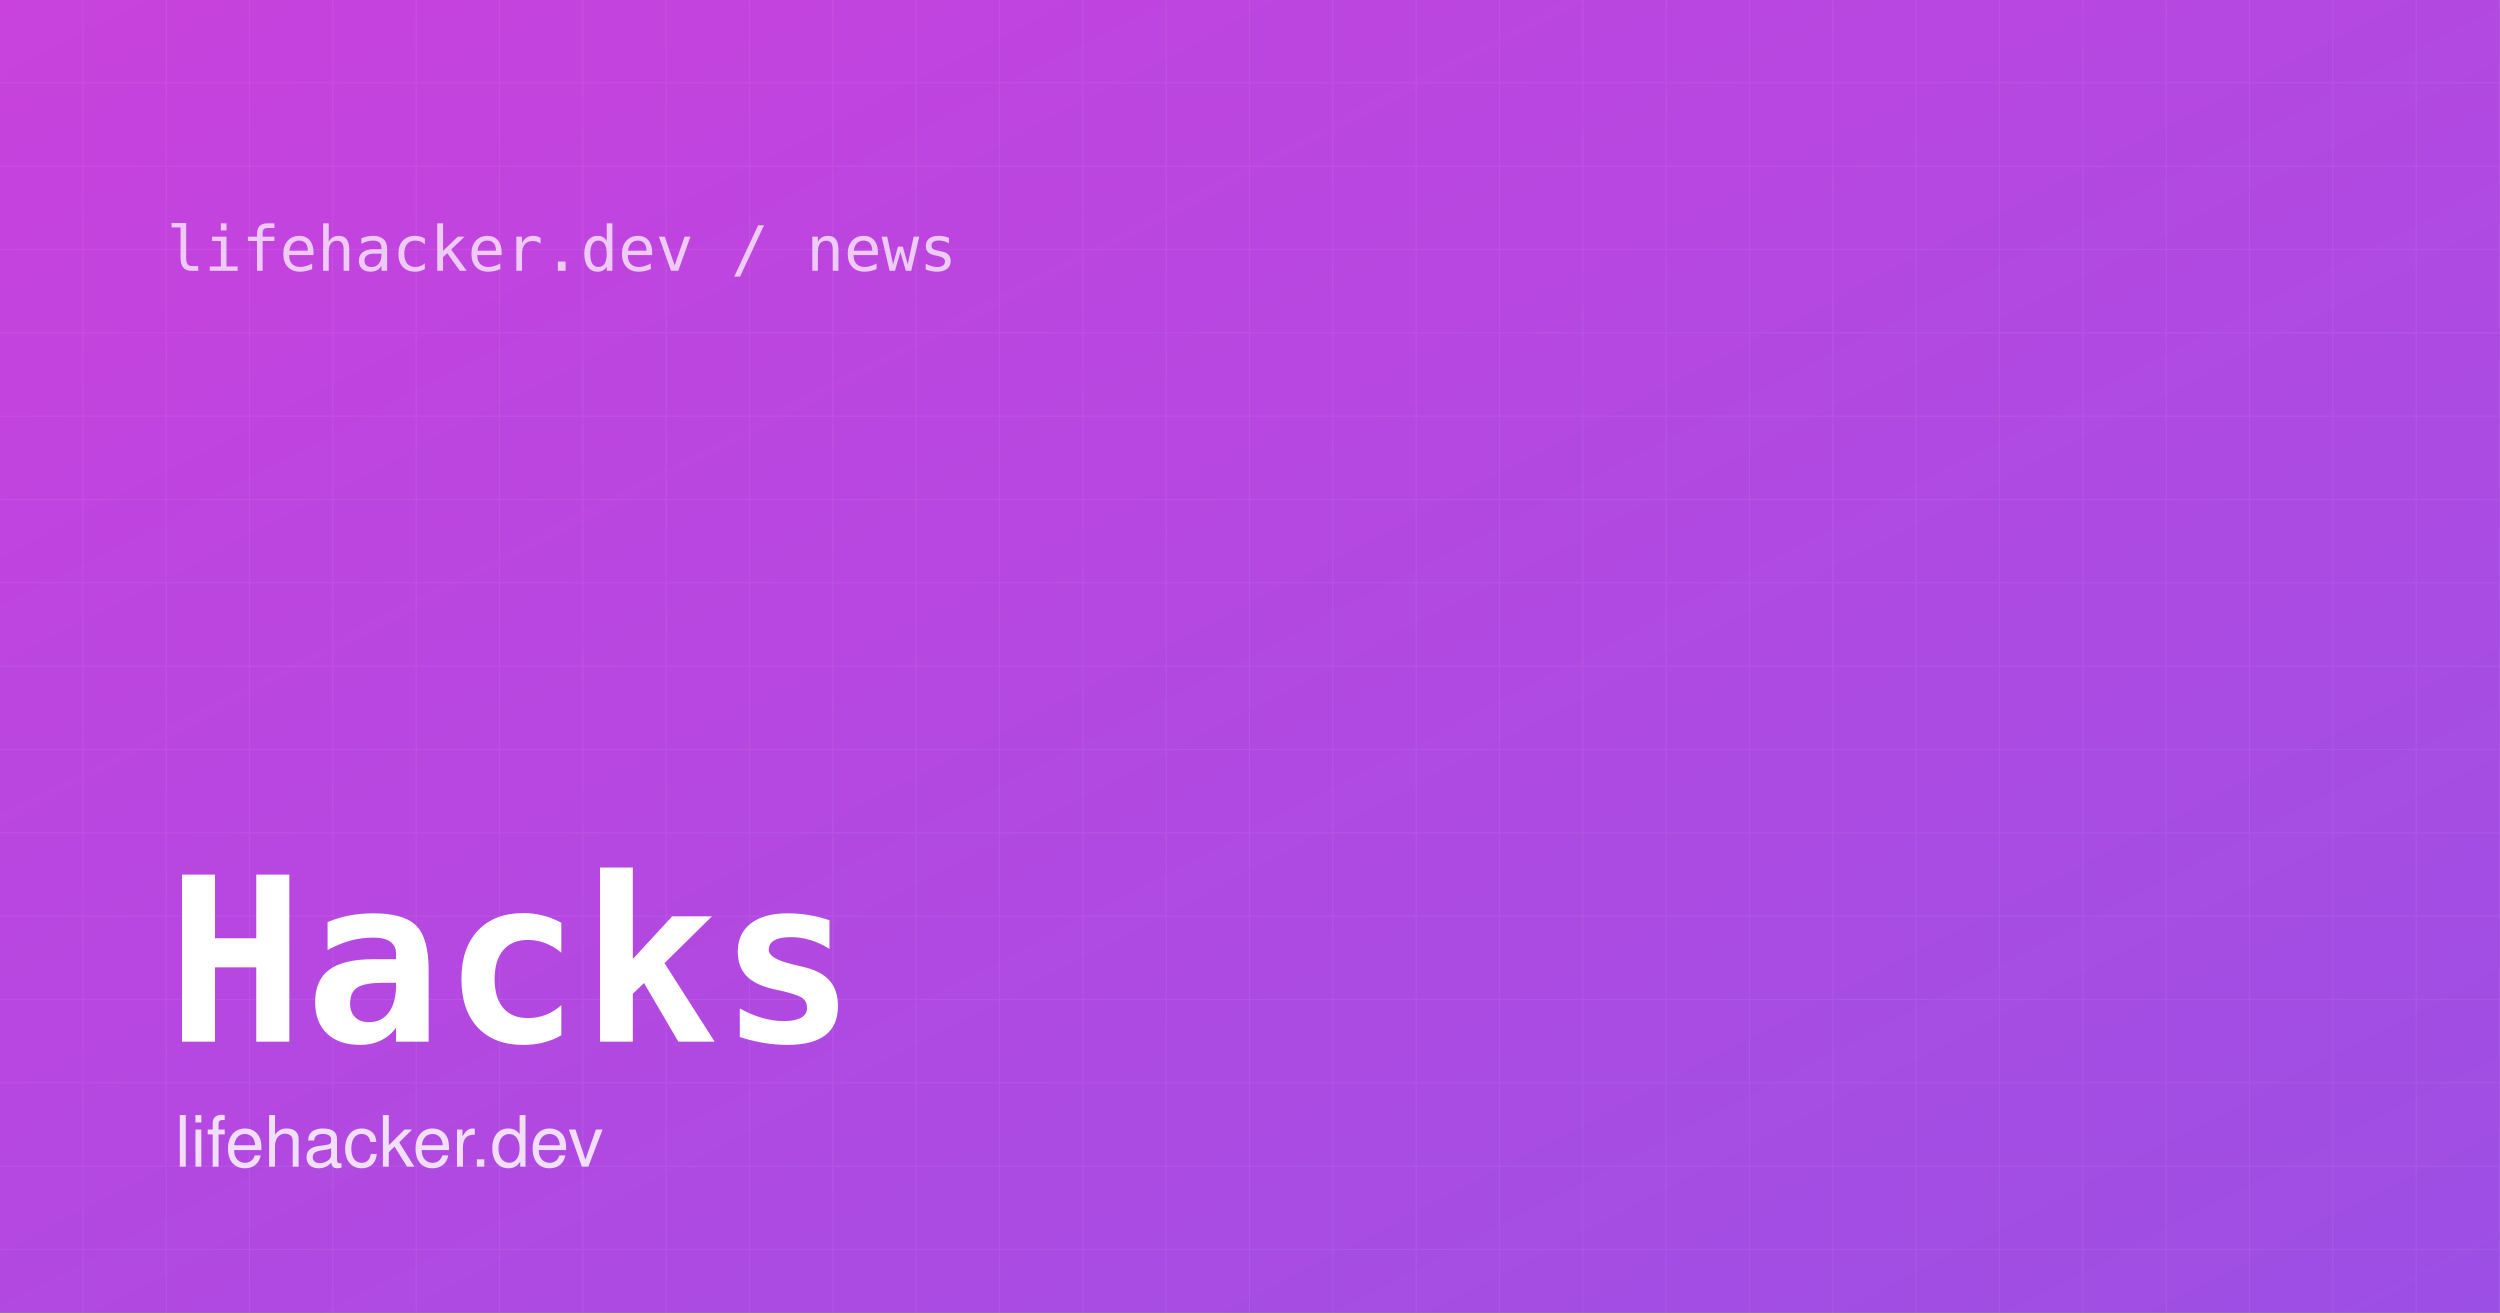
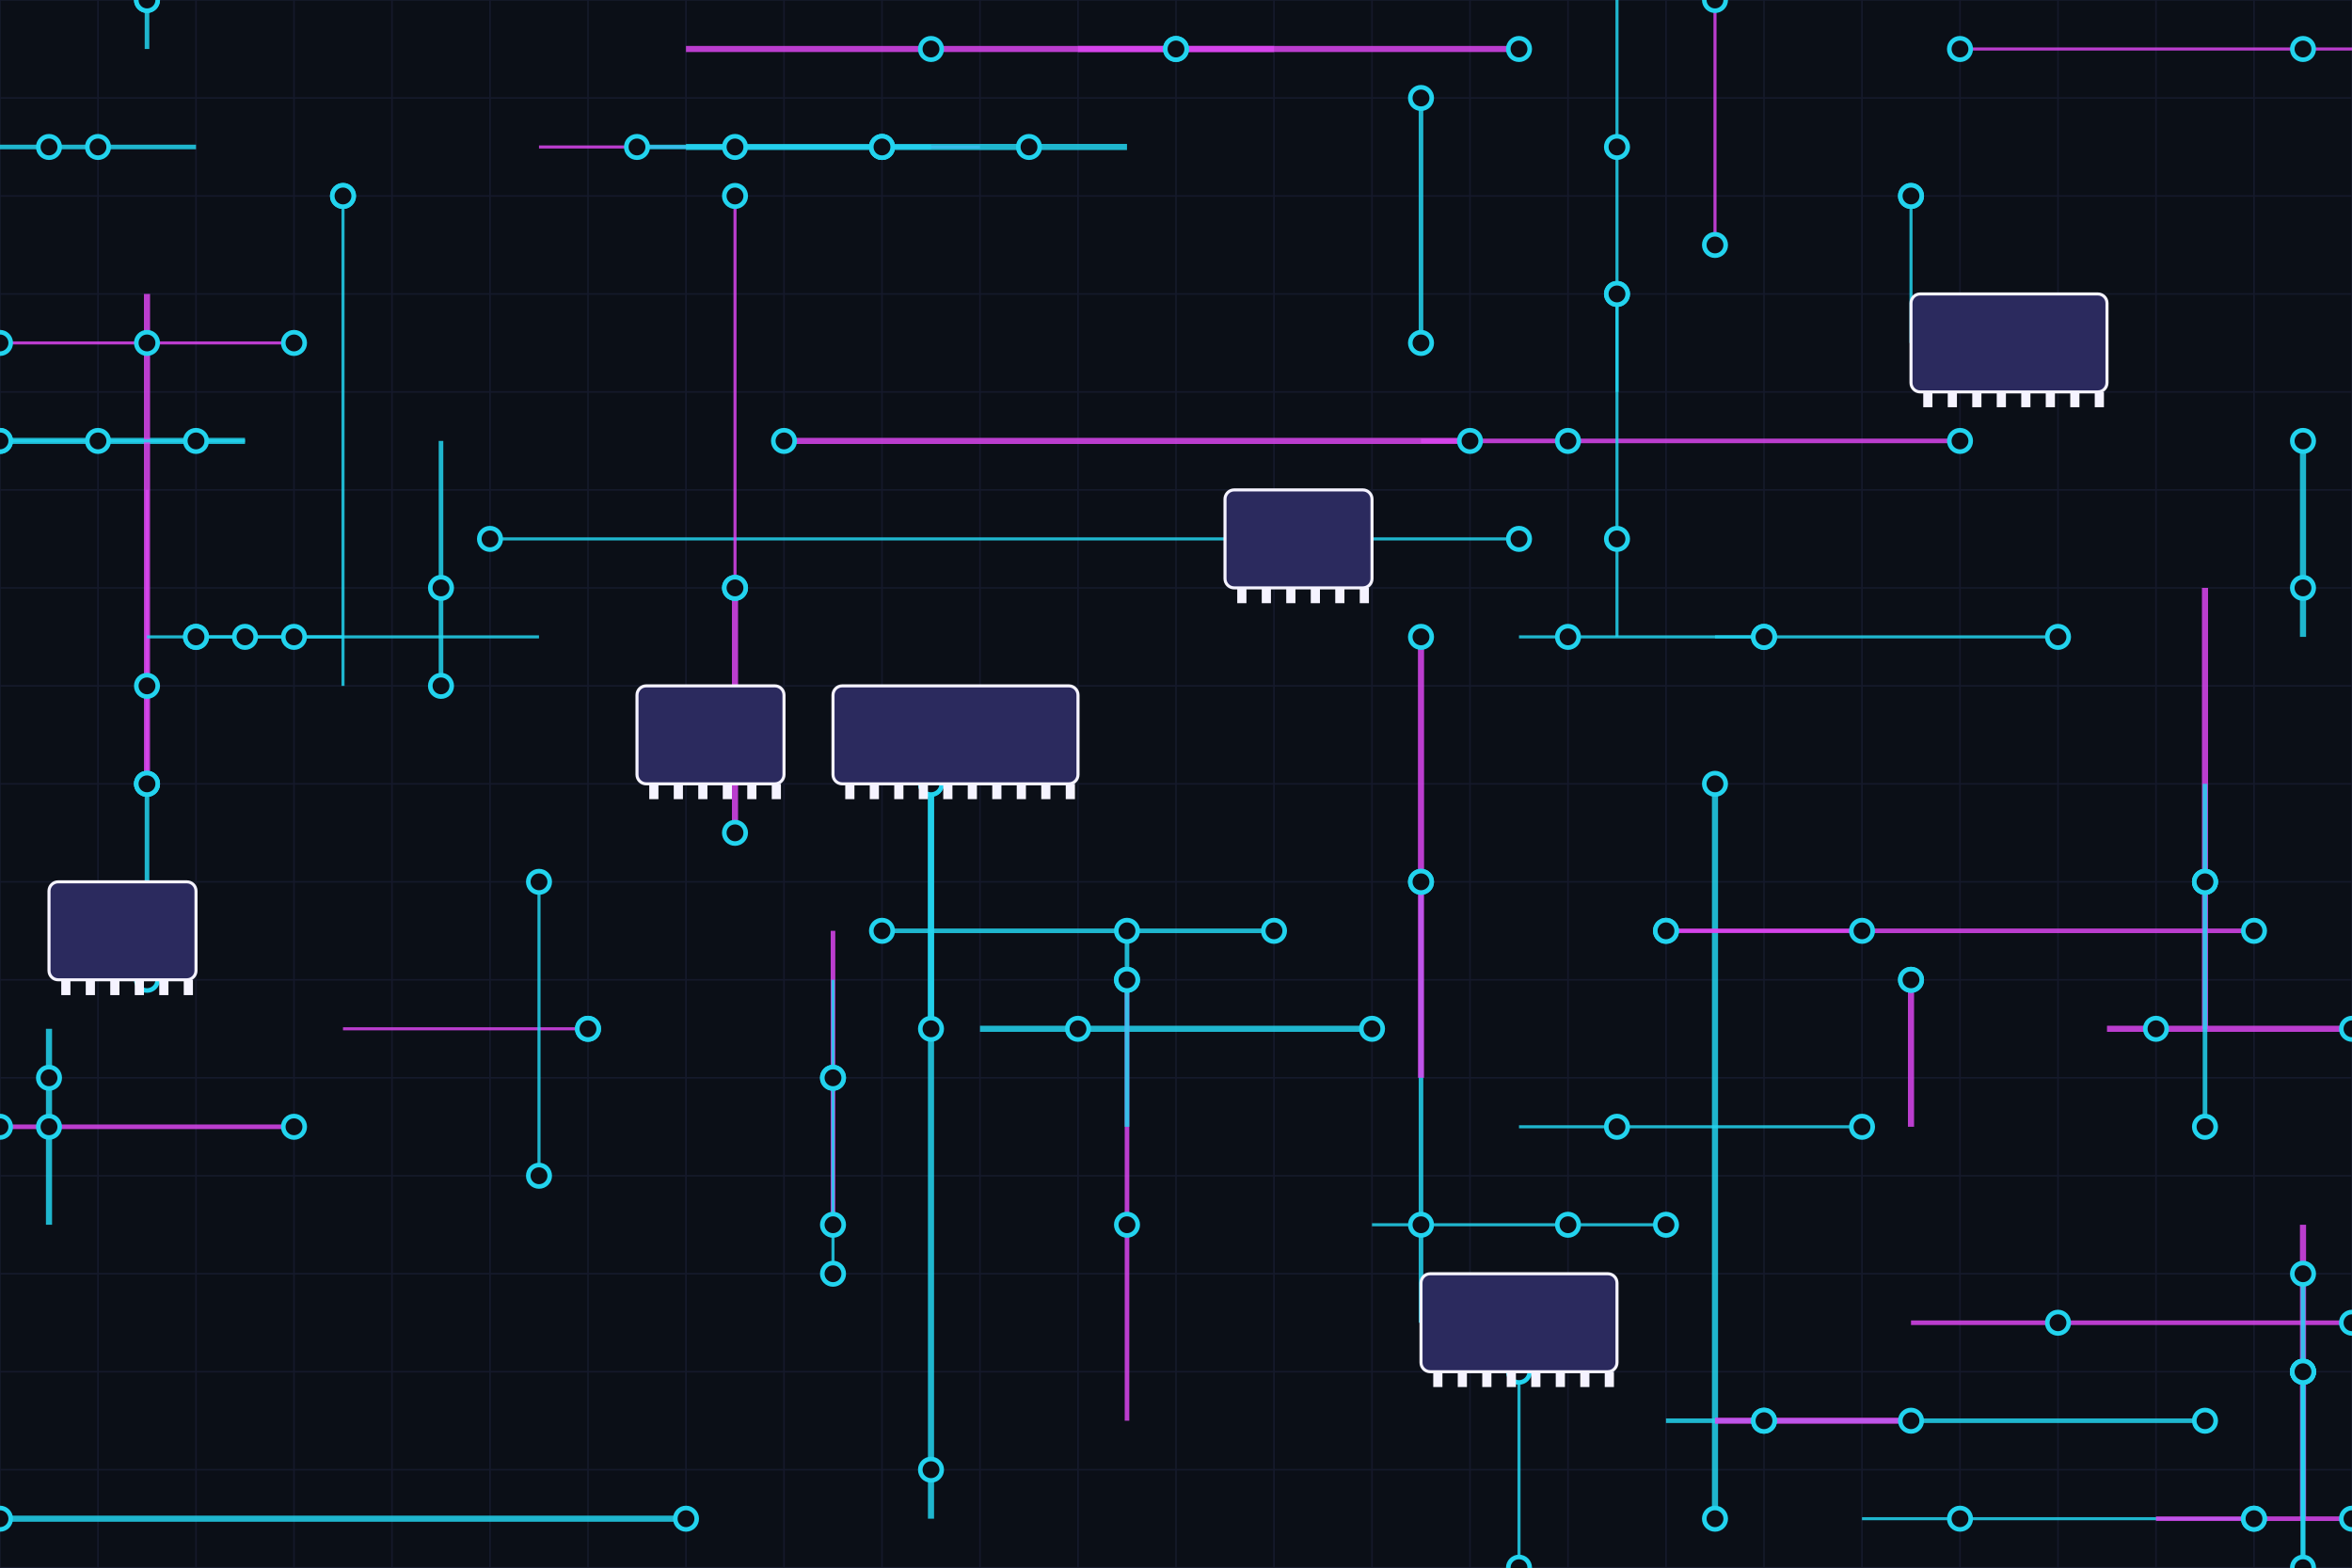
- <svg xmlns="http://www.w3.org/2000/svg" width="1200" height="630" viewBox="0 0 1200 630" role="img" aria-label="Hacks">
-   <defs>
-     <linearGradient id="gHacks" x1="0" y1="0" x2="1" y2="1">
-       <stop offset="0" stop-color="#d946ef" />
-       <stop offset="1" stop-color="#a855f7" />
-     </linearGradient>
-     <pattern id="gHackss" width="40" height="40" patternUnits="userSpaceOnUse">
-       <path d="M0 40 L40 40 M40 0 L40 40" stroke="#ffffff" stroke-opacity="0.06" stroke-width="1" />
-     </pattern>
-   </defs>
-   <rect width="1200" height="630" fill="#0a0a0f" />
-   <rect width="1200" height="630" fill="url(#gHacks)" opacity="0.92" />
-   <rect width="1200" height="630" fill="url(#gHackss)" />
-   <text x="80" y="500" fill="#ffffff" font-family="ui-monospace, Menlo, Consolas, monospace" font-size="110" font-weight="700">Hacks</text>
-   <text x="84" y="560" fill="#ffffff" fill-opacity="0.82" font-family="Helvetica, Arial, sans-serif" font-size="34">lifehacker.dev</text>
-   <text x="80" y="130" fill="#ffffff" fill-opacity="0.72" font-family="ui-monospace, Menlo, monospace" font-size="30">lifehacker.dev / news</text>
+ <svg xmlns="http://www.w3.org/2000/svg" viewBox="0 0 1536 1024" width="1536" height="1024" role="img">
+   <rect width="1536" height="1024" fill="#0b0f17" />
+   <path d="M0 0 L0 1024 M64 0 L64 1024 M128 0 L128 1024 M192 0 L192 1024 M256 0 L256 1024 M320 0 L320 1024 M384 0 L384 1024 M448 0 L448 1024 M512 0 L512 1024 M576 0 L576 1024 M640 0 L640 1024 M704 0 L704 1024 M768 0 L768 1024 M832 0 L832 1024 M896 0 L896 1024 M960 0 L960 1024 M1024 0 L1024 1024 M1088 0 L1088 1024 M1152 0 L1152 1024 M1216 0 L1216 1024 M1280 0 L1280 1024 M1344 0 L1344 1024 M1408 0 L1408 1024 M1472 0 L1472 1024 M1536 0 L1536 1024 M0 0 L1536 0 M0 64 L1536 64 M0 128 L1536 128 M0 192 L1536 192 M0 256 L1536 256 M0 320 L1536 320 M0 384 L1536 384 M0 448 L1536 448 M0 512 L1536 512 M0 576 L1536 576 M0 640 L1536 640 M0 704 L1536 704 M0 768 L1536 768 M0 832 L1536 832 M0 896 L1536 896 M0 960 L1536 960 M0 1024 L1536 1024" stroke="#171b2e" stroke-width="1" fill="none" stroke-opacity="0.9" />
+   <path d="M928 64 L928 160 L928 192 L928 160 L928 128 L928 192 L928 192 L928 224" fill="none" stroke="#22d3ee" stroke-width="3" stroke-opacity="0.85" stroke-linecap="square" stroke-linejoin="miter" />
+   <path d="M1024 800 L1024 800 L992 800 L928 800 L896 800 L896 800 L928 800 L1088 800" fill="none" stroke="#22d3ee" stroke-width="2" stroke-opacity="0.85" stroke-linecap="square" stroke-linejoin="miter" />
+   <path d="M992 896 L992 928 L992 896 L992 896 L992 1024 L992 1024 L992 1024" fill="none" stroke="#22d3ee" stroke-width="2" stroke-opacity="0.85" stroke-linecap="square" stroke-linejoin="miter" />
+   <path d="M384 672 L224 672 L224 672 L384 672" fill="none" stroke="#d946ef" stroke-width="2" stroke-opacity="0.85" stroke-linecap="square" stroke-linejoin="miter" />
+   <path d="M1120 512 L1120 640 L1120 768 L1120 864 L1120 992" fill="none" stroke="#22d3ee" stroke-width="4" stroke-opacity="0.85" stroke-linecap="square" stroke-linejoin="miter" />
+   <path d="M1152 928 L1120 928 L1088 928 L1216 928 L1248 928 L1216 928 L1344 928 L1440 928" fill="none" stroke="#22d3ee" stroke-width="3" stroke-opacity="0.85" stroke-linecap="square" stroke-linejoin="miter" />
+   <path d="M608 512 L608 608 L608 544 L608 640 L608 768 L608 896 L608 992 L608 960" fill="none" stroke="#22d3ee" stroke-width="4" stroke-opacity="0.85" stroke-linecap="square" stroke-linejoin="miter" />
+   <path d="M1472 992 L1408 992 L1376 992 L1216 992 L1280 992" fill="none" stroke="#22d3ee" stroke-width="2" stroke-opacity="0.85" stroke-linecap="square" stroke-linejoin="miter" />
+   <path d="M96 512 L96 640 L96 544 L96 640" fill="none" stroke="#22d3ee" stroke-width="3" stroke-opacity="0.85" stroke-linecap="square" stroke-linejoin="miter" />
+   <path d="M192 224 L128 224 L0 224 L0 224 L32 224 L0 224" fill="none" stroke="#d946ef" stroke-width="2" stroke-opacity="0.85" stroke-linecap="square" stroke-linejoin="miter" />
+   <path d="M544 704 L544 608 L544 640 L544 704 L544 800" fill="none" stroke="#d946ef" stroke-width="3" stroke-opacity="0.85" stroke-linecap="square" stroke-linejoin="miter" />
+   <path d="M320 352 L448 352 L416 352 L576 352 L640 352 L800 352 L960 352 L992 352" fill="none" stroke="#22d3ee" stroke-width="2" stroke-opacity="0.85" stroke-linecap="square" stroke-linejoin="miter" />
+   <path d="M544 704 L544 640 L544 736 L544 800 L544 832 L544 832" fill="none" stroke="#22d3ee" stroke-width="2" stroke-opacity="0.85" stroke-linecap="square" stroke-linejoin="miter" />
+   <path d="M768 32 L704 32 L864 32 L992 32" fill="none" stroke="#d946ef" stroke-width="4" stroke-opacity="0.85" stroke-linecap="square" stroke-linejoin="miter" />
+   <path d="M480 384 L480 512 L480 416 L480 512 L480 544" fill="none" stroke="#d946ef" stroke-width="4" stroke-opacity="0.85" stroke-linecap="square" stroke-linejoin="miter" />
+   <path d="M0 288 L128 288 L160 288 L128 288" fill="none" stroke="#22d3ee" stroke-width="4" stroke-opacity="0.85" stroke-linecap="square" stroke-linejoin="miter" />
+   <path d="M1248 640 L1248 736 L1248 672 L1248 640" fill="none" stroke="#d946ef" stroke-width="4" stroke-opacity="0.85" stroke-linecap="square" stroke-linejoin="miter" />
+   <path d="M1344 864 L1248 864 L1344 864 L1408 864 L1536 864" fill="none" stroke="#d946ef" stroke-width="3" stroke-opacity="0.85" stroke-linecap="square" stroke-linejoin="miter" />
+   <path d="M1504 896 L1504 800 L1504 896 L1504 992 L1504 896 L1504 896" fill="none" stroke="#d946ef" stroke-width="4" stroke-opacity="0.85" stroke-linecap="square" stroke-linejoin="miter" />
+   <path d="M1472 992 L1536 992 L1408 992 L1408 992 L1536 992" fill="none" stroke="#d946ef" stroke-width="3" stroke-opacity="0.85" stroke-linecap="square" stroke-linejoin="miter" />
+   <path d="M608 512 L608 608 L608 576 L608 640 L608 576 L608 672" fill="none" stroke="#22d3ee" stroke-width="4" stroke-opacity="0.85" stroke-linecap="square" stroke-linejoin="miter" />
+   <path d="M576 96 L544 96 L544 96 L640 96 L480 96 L352 96 L448 96 L480 96" fill="none" stroke="#d946ef" stroke-width="2" stroke-opacity="0.85" stroke-linecap="square" stroke-linejoin="miter" />
+   <path d="M288 448 L288 448 L288 416 L288 288 L288 384" fill="none" stroke="#22d3ee" stroke-width="3" stroke-opacity="0.85" stroke-linecap="square" stroke-linejoin="miter" />
+   <path d="M64 96 L0 96 L128 96 L32 96" fill="none" stroke="#22d3ee" stroke-width="3" stroke-opacity="0.85" stroke-linecap="square" stroke-linejoin="miter" />
+   <path d="M32 704 L32 704 L32 704 L32 768 L32 672 L32 800 L32 704 L32 736" fill="none" stroke="#22d3ee" stroke-width="4" stroke-opacity="0.85" stroke-linecap="square" stroke-linejoin="miter" />
+   <path d="M1152 928 L1120 928 L1248 928 L1248 928" fill="none" stroke="#d946ef" stroke-width="4" stroke-opacity="0.85" stroke-linecap="square" stroke-linejoin="miter" />
+   <path d="M352 768 L352 704 L352 608 L352 640 L352 704 L352 608 L352 576" fill="none" stroke="#22d3ee" stroke-width="2" stroke-opacity="0.85" stroke-linecap="square" stroke-linejoin="miter" />
+   <path d="M768 32 L800 32 L832 32 L704 32 L608 32 L608 32 L448 32 L608 32" fill="none" stroke="#d946ef" stroke-width="4" stroke-opacity="0.85" stroke-linecap="square" stroke-linejoin="miter" />
+   <path d="M224 128 L224 256 L224 288 L224 352 L224 448 L224 320 L224 192 L224 128" fill="none" stroke="#22d3ee" stroke-width="2" stroke-opacity="0.85" stroke-linecap="square" stroke-linejoin="miter" />
+   <path d="M576 96 L608 96 L448 96 L480 96 L640 96 L736 96 L672 96" fill="none" stroke="#22d3ee" stroke-width="4" stroke-opacity="0.85" stroke-linecap="square" stroke-linejoin="miter" />
+   <path d="M96 512 L96 384 L96 320 L96 384 L96 512 L96 384 L96 352 L96 448" fill="none" stroke="#d946ef" stroke-width="2" stroke-opacity="0.85" stroke-linecap="square" stroke-linejoin="miter" />
+   <path d="M448 992 L288 992 L128 992 L64 992 L96 992 L64 992 L0 992" fill="none" stroke="#22d3ee" stroke-width="4" stroke-opacity="0.85" stroke-linecap="square" stroke-linejoin="miter" />
+   <path d="M1504 896 L1504 992 L1504 1024 L1504 896 L1504 832 L1504 832 L1504 832" fill="none" stroke="#22d3ee" stroke-width="3" stroke-opacity="0.85" stroke-linecap="square" stroke-linejoin="miter" />
+   <path d="M896 672 L832 672 L864 672 L800 672 L640 672 L704 672" fill="none" stroke="#22d3ee" stroke-width="4" stroke-opacity="0.85" stroke-linecap="square" stroke-linejoin="miter" />
+   <path d="M1504 896 L1504 960 L1504 1024 L1504 1024 L1504 1024 L1504 960 L1504 1024" fill="none" stroke="#22d3ee" stroke-width="3" stroke-opacity="0.85" stroke-linecap="square" stroke-linejoin="miter" />
+   <path d="M1408 672 L1376 672 L1472 672 L1536 672" fill="none" stroke="#d946ef" stroke-width="4" stroke-opacity="0.85" stroke-linecap="square" stroke-linejoin="miter" />
+   <path d="M96 512 L96 448 L96 352 L96 224 L96 192 L96 224" fill="none" stroke="#d946ef" stroke-width="4" stroke-opacity="0.85" stroke-linecap="square" stroke-linejoin="miter" />
+   <path d="M576 96 L480 96 L608 96 L448 96 L416 96" fill="none" stroke="#22d3ee" stroke-width="3" stroke-opacity="0.85" stroke-linecap="square" stroke-linejoin="miter" />
+   <path d="M1248 128 L1248 128 L1248 224 L1248 192 L1248 128" fill="none" stroke="#22d3ee" stroke-width="2" stroke-opacity="0.85" stroke-linecap="square" stroke-linejoin="miter" />
+   <path d="M1280 32 L1408 32 L1536 32 L1504 32" fill="none" stroke="#d946ef" stroke-width="2" stroke-opacity="0.85" stroke-linecap="square" stroke-linejoin="miter" />
+   <path d="M1504 384 L1504 320 L1504 416 L1504 384 L1504 288" fill="none" stroke="#22d3ee" stroke-width="4" stroke-opacity="0.85" stroke-linecap="square" stroke-linejoin="miter" />
+   <path d="M512 288 L576 288 L736 288 L864 288 L960 288 L960 288" fill="none" stroke="#d946ef" stroke-width="4" stroke-opacity="0.85" stroke-linecap="square" stroke-linejoin="miter" />
+   <path d="M1120 0 L1120 0 L1120 32 L1120 64 L1120 160" fill="none" stroke="#d946ef" stroke-width="2" stroke-opacity="0.85" stroke-linecap="square" stroke-linejoin="miter" />
+   <path d="M1152 416 L1120 416 L1056 416 L1120 416 L992 416 L1024 416" fill="none" stroke="#22d3ee" stroke-width="2" stroke-opacity="0.85" stroke-linecap="square" stroke-linejoin="miter" />
+   <path d="M736 640 L736 768 L736 768 L736 704 L736 800 L736 928 L736 800" fill="none" stroke="#d946ef" stroke-width="3" stroke-opacity="0.85" stroke-linecap="square" stroke-linejoin="miter" />
+   <path d="M128 416 L128 416 L128 416 L224 416 L192 416 L96 416 L224 416 L160 416" fill="none" stroke="#22d3ee" stroke-width="2" stroke-opacity="0.85" stroke-linecap="square" stroke-linejoin="miter" />
+   <path d="M96 0 L96 0 L96 32 L96 0 L96 0 L96 0 L96 0" fill="none" stroke="#22d3ee" stroke-width="3" stroke-opacity="0.85" stroke-linecap="square" stroke-linejoin="miter" />
+   <path d="M1024 288 L928 288 L1056 288 L1184 288 L1280 288" fill="none" stroke="#d946ef" stroke-width="3" stroke-opacity="0.85" stroke-linecap="square" stroke-linejoin="miter" />
+   <path d="M1440 576 L1440 512 L1440 384 L1440 512 L1440 544 L1440 672 L1440 576" fill="none" stroke="#d946ef" stroke-width="4" stroke-opacity="0.85" stroke-linecap="square" stroke-linejoin="miter" />
+   <path d="M576 608 L608 608 L640 608 L768 608 L768 608 L832 608" fill="none" stroke="#22d3ee" stroke-width="3" stroke-opacity="0.85" stroke-linecap="square" stroke-linejoin="miter" />
+   <path d="M928 576 L928 704 L928 800 L928 864 L928 864 L928 768 L928 704 L928 800" fill="none" stroke="#22d3ee" stroke-width="3" stroke-opacity="0.85" stroke-linecap="square" stroke-linejoin="miter" />
+   <path d="M0 288 L0 288 L0 288 L128 288 L64 288 L160 288 L96 288 L64 288" fill="none" stroke="#22d3ee" stroke-width="2" stroke-opacity="0.85" stroke-linecap="square" stroke-linejoin="miter" />
+   <path d="M480 384 L480 288 L480 192 L480 128" fill="none" stroke="#d946ef" stroke-width="2" stroke-opacity="0.85" stroke-linecap="square" stroke-linejoin="miter" />
+   <path d="M1088 608 L1152 608 L1248 608 L1344 608 L1440 608 L1472 608" fill="none" stroke="#d946ef" stroke-width="3" stroke-opacity="0.85" stroke-linecap="square" stroke-linejoin="miter" />
+   <path d="M1440 576 L1440 512 L1440 640 L1440 608 L1440 736" fill="none" stroke="#22d3ee" stroke-width="3" stroke-opacity="0.85" stroke-linecap="square" stroke-linejoin="miter" />
+   <path d="M192 736 L160 736 L32 736 L0 736 L0 736 L64 736 L0 736" fill="none" stroke="#d946ef" stroke-width="3" stroke-opacity="0.85" stroke-linecap="square" stroke-linejoin="miter" />
+   <path d="M736 640 L736 608 L736 640 L736 736 L736 672 L736 608 L736 672 L736 608" fill="none" stroke="#22d3ee" stroke-width="3" stroke-opacity="0.85" stroke-linecap="square" stroke-linejoin="miter" />
+   <path d="M1088 608 L1088 608 L1216 608 L1216 608" fill="none" stroke="#d946ef" stroke-width="2" stroke-opacity="0.85" stroke-linecap="square" stroke-linejoin="miter" />
+   <path d="M1056 192 L1056 256 L1056 160 L1056 32 L1056 0 L1056 128 L1056 32 L1056 96" fill="none" stroke="#22d3ee" stroke-width="2" stroke-opacity="0.85" stroke-linecap="square" stroke-linejoin="miter" />
+   <path d="M1152 416 L1280 416 L1120 416 L1216 416 L1344 416" fill="none" stroke="#22d3ee" stroke-width="2" stroke-opacity="0.85" stroke-linecap="square" stroke-linejoin="miter" />
+   <path d="M1056 192 L1056 320 L1056 256 L1056 352 L1056 352 L1056 416 L1056 352" fill="none" stroke="#22d3ee" stroke-width="2" stroke-opacity="0.85" stroke-linecap="square" stroke-linejoin="miter" />
+   <path d="M1216 736 L1152 736 L992 736 L992 736 L992 736 L1056 736 L1216 736 L1056 736" fill="none" stroke="#22d3ee" stroke-width="2" stroke-opacity="0.85" stroke-linecap="square" stroke-linejoin="miter" />
+   <path d="M928 576 L928 704 L928 576 L928 608 L928 512 L928 416" fill="none" stroke="#d946ef" stroke-width="4" stroke-opacity="0.85" stroke-linecap="square" stroke-linejoin="miter" />
+   <path d="M128 416 L192 416 L192 416 L224 416 L352 416 L320 416 L192 416" fill="none" stroke="#22d3ee" stroke-width="2" stroke-opacity="0.85" stroke-linecap="square" stroke-linejoin="miter" />
+   <circle cx="928" cy="64" r="7" fill="#0b0f17" stroke="#22d3ee" stroke-width="3" />
+   <circle cx="928" cy="224" r="7" fill="#0b0f17" stroke="#22d3ee" stroke-width="3" />
+   <circle cx="1024" cy="800" r="7" fill="#0b0f17" stroke="#22d3ee" stroke-width="3" />
+   <circle cx="1088" cy="800" r="7" fill="#0b0f17" stroke="#22d3ee" stroke-width="3" />
+   <circle cx="992" cy="896" r="7" fill="#0b0f17" stroke="#22d3ee" stroke-width="3" />
+   <circle cx="992" cy="1024" r="7" fill="#0b0f17" stroke="#22d3ee" stroke-width="3" />
+   <circle cx="384" cy="672" r="7" fill="#0b0f17" stroke="#22d3ee" stroke-width="3" />
+   <circle cx="384" cy="672" r="7" fill="#0b0f17" stroke="#22d3ee" stroke-width="3" />
+   <circle cx="1120" cy="512" r="7" fill="#0b0f17" stroke="#22d3ee" stroke-width="3" />
+   <circle cx="1120" cy="992" r="7" fill="#0b0f17" stroke="#22d3ee" stroke-width="3" />
+   <circle cx="1152" cy="928" r="7" fill="#0b0f17" stroke="#22d3ee" stroke-width="3" />
+   <circle cx="1440" cy="928" r="7" fill="#0b0f17" stroke="#22d3ee" stroke-width="3" />
+   <circle cx="608" cy="512" r="7" fill="#0b0f17" stroke="#22d3ee" stroke-width="3" />
+   <circle cx="608" cy="960" r="7" fill="#0b0f17" stroke="#22d3ee" stroke-width="3" />
+   <circle cx="1472" cy="992" r="7" fill="#0b0f17" stroke="#22d3ee" stroke-width="3" />
+   <circle cx="1280" cy="992" r="7" fill="#0b0f17" stroke="#22d3ee" stroke-width="3" />
+   <circle cx="96" cy="512" r="7" fill="#0b0f17" stroke="#22d3ee" stroke-width="3" />
+   <circle cx="96" cy="640" r="7" fill="#0b0f17" stroke="#22d3ee" stroke-width="3" />
+   <circle cx="192" cy="224" r="7" fill="#0b0f17" stroke="#22d3ee" stroke-width="3" />
+   <circle cx="0" cy="224" r="7" fill="#0b0f17" stroke="#22d3ee" stroke-width="3" />
+   <circle cx="544" cy="704" r="7" fill="#0b0f17" stroke="#22d3ee" stroke-width="3" />
+   <circle cx="544" cy="800" r="7" fill="#0b0f17" stroke="#22d3ee" stroke-width="3" />
+   <circle cx="320" cy="352" r="7" fill="#0b0f17" stroke="#22d3ee" stroke-width="3" />
+   <circle cx="992" cy="352" r="7" fill="#0b0f17" stroke="#22d3ee" stroke-width="3" />
+   <circle cx="544" cy="704" r="7" fill="#0b0f17" stroke="#22d3ee" stroke-width="3" />
+   <circle cx="544" cy="832" r="7" fill="#0b0f17" stroke="#22d3ee" stroke-width="3" />
+   <circle cx="768" cy="32" r="7" fill="#0b0f17" stroke="#22d3ee" stroke-width="3" />
+   <circle cx="992" cy="32" r="7" fill="#0b0f17" stroke="#22d3ee" stroke-width="3" />
+   <circle cx="480" cy="384" r="7" fill="#0b0f17" stroke="#22d3ee" stroke-width="3" />
+   <circle cx="480" cy="544" r="7" fill="#0b0f17" stroke="#22d3ee" stroke-width="3" />
+   <circle cx="0" cy="288" r="7" fill="#0b0f17" stroke="#22d3ee" stroke-width="3" />
+   <circle cx="128" cy="288" r="7" fill="#0b0f17" stroke="#22d3ee" stroke-width="3" />
+   <circle cx="1248" cy="640" r="7" fill="#0b0f17" stroke="#22d3ee" stroke-width="3" />
+   <circle cx="1248" cy="640" r="7" fill="#0b0f17" stroke="#22d3ee" stroke-width="3" />
+   <circle cx="1344" cy="864" r="7" fill="#0b0f17" stroke="#22d3ee" stroke-width="3" />
+   <circle cx="1536" cy="864" r="7" fill="#0b0f17" stroke="#22d3ee" stroke-width="3" />
+   <circle cx="1504" cy="896" r="7" fill="#0b0f17" stroke="#22d3ee" stroke-width="3" />
+   <circle cx="1504" cy="896" r="7" fill="#0b0f17" stroke="#22d3ee" stroke-width="3" />
+   <circle cx="1472" cy="992" r="7" fill="#0b0f17" stroke="#22d3ee" stroke-width="3" />
+   <circle cx="1536" cy="992" r="7" fill="#0b0f17" stroke="#22d3ee" stroke-width="3" />
+   <circle cx="608" cy="512" r="7" fill="#0b0f17" stroke="#22d3ee" stroke-width="3" />
+   <circle cx="608" cy="672" r="7" fill="#0b0f17" stroke="#22d3ee" stroke-width="3" />
+   <circle cx="576" cy="96" r="7" fill="#0b0f17" stroke="#22d3ee" stroke-width="3" />
+   <circle cx="480" cy="96" r="7" fill="#0b0f17" stroke="#22d3ee" stroke-width="3" />
+   <circle cx="288" cy="448" r="7" fill="#0b0f17" stroke="#22d3ee" stroke-width="3" />
+   <circle cx="288" cy="384" r="7" fill="#0b0f17" stroke="#22d3ee" stroke-width="3" />
+   <circle cx="64" cy="96" r="7" fill="#0b0f17" stroke="#22d3ee" stroke-width="3" />
+   <circle cx="32" cy="96" r="7" fill="#0b0f17" stroke="#22d3ee" stroke-width="3" />
+   <circle cx="32" cy="704" r="7" fill="#0b0f17" stroke="#22d3ee" stroke-width="3" />
+   <circle cx="32" cy="736" r="7" fill="#0b0f17" stroke="#22d3ee" stroke-width="3" />
+   <circle cx="1152" cy="928" r="7" fill="#0b0f17" stroke="#22d3ee" stroke-width="3" />
+   <circle cx="1248" cy="928" r="7" fill="#0b0f17" stroke="#22d3ee" stroke-width="3" />
+   <circle cx="352" cy="768" r="7" fill="#0b0f17" stroke="#22d3ee" stroke-width="3" />
+   <circle cx="352" cy="576" r="7" fill="#0b0f17" stroke="#22d3ee" stroke-width="3" />
+   <circle cx="768" cy="32" r="7" fill="#0b0f17" stroke="#22d3ee" stroke-width="3" />
+   <circle cx="608" cy="32" r="7" fill="#0b0f17" stroke="#22d3ee" stroke-width="3" />
+   <circle cx="224" cy="128" r="7" fill="#0b0f17" stroke="#22d3ee" stroke-width="3" />
+   <circle cx="224" cy="128" r="7" fill="#0b0f17" stroke="#22d3ee" stroke-width="3" />
+   <circle cx="576" cy="96" r="7" fill="#0b0f17" stroke="#22d3ee" stroke-width="3" />
+   <circle cx="672" cy="96" r="7" fill="#0b0f17" stroke="#22d3ee" stroke-width="3" />
+   <circle cx="96" cy="512" r="7" fill="#0b0f17" stroke="#22d3ee" stroke-width="3" />
+   <circle cx="96" cy="448" r="7" fill="#0b0f17" stroke="#22d3ee" stroke-width="3" />
+   <circle cx="448" cy="992" r="7" fill="#0b0f17" stroke="#22d3ee" stroke-width="3" />
+   <circle cx="0" cy="992" r="7" fill="#0b0f17" stroke="#22d3ee" stroke-width="3" />
+   <circle cx="1504" cy="896" r="7" fill="#0b0f17" stroke="#22d3ee" stroke-width="3" />
+   <circle cx="1504" cy="832" r="7" fill="#0b0f17" stroke="#22d3ee" stroke-width="3" />
+   <circle cx="896" cy="672" r="7" fill="#0b0f17" stroke="#22d3ee" stroke-width="3" />
+   <circle cx="704" cy="672" r="7" fill="#0b0f17" stroke="#22d3ee" stroke-width="3" />
+   <circle cx="1504" cy="896" r="7" fill="#0b0f17" stroke="#22d3ee" stroke-width="3" />
+   <circle cx="1504" cy="1024" r="7" fill="#0b0f17" stroke="#22d3ee" stroke-width="3" />
+   <circle cx="1408" cy="672" r="7" fill="#0b0f17" stroke="#22d3ee" stroke-width="3" />
+   <circle cx="1536" cy="672" r="7" fill="#0b0f17" stroke="#22d3ee" stroke-width="3" />
+   <circle cx="96" cy="512" r="7" fill="#0b0f17" stroke="#22d3ee" stroke-width="3" />
+   <circle cx="96" cy="224" r="7" fill="#0b0f17" stroke="#22d3ee" stroke-width="3" />
+   <circle cx="576" cy="96" r="7" fill="#0b0f17" stroke="#22d3ee" stroke-width="3" />
+   <circle cx="416" cy="96" r="7" fill="#0b0f17" stroke="#22d3ee" stroke-width="3" />
+   <circle cx="1248" cy="128" r="7" fill="#0b0f17" stroke="#22d3ee" stroke-width="3" />
+   <circle cx="1248" cy="128" r="7" fill="#0b0f17" stroke="#22d3ee" stroke-width="3" />
+   <circle cx="1280" cy="32" r="7" fill="#0b0f17" stroke="#22d3ee" stroke-width="3" />
+   <circle cx="1504" cy="32" r="7" fill="#0b0f17" stroke="#22d3ee" stroke-width="3" />
+   <circle cx="1504" cy="384" r="7" fill="#0b0f17" stroke="#22d3ee" stroke-width="3" />
+   <circle cx="1504" cy="288" r="7" fill="#0b0f17" stroke="#22d3ee" stroke-width="3" />
+   <circle cx="512" cy="288" r="7" fill="#0b0f17" stroke="#22d3ee" stroke-width="3" />
+   <circle cx="960" cy="288" r="7" fill="#0b0f17" stroke="#22d3ee" stroke-width="3" />
+   <circle cx="1120" cy="0" r="7" fill="#0b0f17" stroke="#22d3ee" stroke-width="3" />
+   <circle cx="1120" cy="160" r="7" fill="#0b0f17" stroke="#22d3ee" stroke-width="3" />
+   <circle cx="1152" cy="416" r="7" fill="#0b0f17" stroke="#22d3ee" stroke-width="3" />
+   <circle cx="1024" cy="416" r="7" fill="#0b0f17" stroke="#22d3ee" stroke-width="3" />
+   <circle cx="736" cy="640" r="7" fill="#0b0f17" stroke="#22d3ee" stroke-width="3" />
+   <circle cx="736" cy="800" r="7" fill="#0b0f17" stroke="#22d3ee" stroke-width="3" />
+   <circle cx="128" cy="416" r="7" fill="#0b0f17" stroke="#22d3ee" stroke-width="3" />
+   <circle cx="160" cy="416" r="7" fill="#0b0f17" stroke="#22d3ee" stroke-width="3" />
+   <circle cx="96" cy="0" r="7" fill="#0b0f17" stroke="#22d3ee" stroke-width="3" />
+   <circle cx="96" cy="0" r="7" fill="#0b0f17" stroke="#22d3ee" stroke-width="3" />
+   <circle cx="1024" cy="288" r="7" fill="#0b0f17" stroke="#22d3ee" stroke-width="3" />
+   <circle cx="1280" cy="288" r="7" fill="#0b0f17" stroke="#22d3ee" stroke-width="3" />
+   <circle cx="1440" cy="576" r="7" fill="#0b0f17" stroke="#22d3ee" stroke-width="3" />
+   <circle cx="1440" cy="576" r="7" fill="#0b0f17" stroke="#22d3ee" stroke-width="3" />
+   <circle cx="576" cy="608" r="7" fill="#0b0f17" stroke="#22d3ee" stroke-width="3" />
+   <circle cx="832" cy="608" r="7" fill="#0b0f17" stroke="#22d3ee" stroke-width="3" />
+   <circle cx="928" cy="576" r="7" fill="#0b0f17" stroke="#22d3ee" stroke-width="3" />
+   <circle cx="928" cy="800" r="7" fill="#0b0f17" stroke="#22d3ee" stroke-width="3" />
+   <circle cx="0" cy="288" r="7" fill="#0b0f17" stroke="#22d3ee" stroke-width="3" />
+   <circle cx="64" cy="288" r="7" fill="#0b0f17" stroke="#22d3ee" stroke-width="3" />
+   <circle cx="480" cy="384" r="7" fill="#0b0f17" stroke="#22d3ee" stroke-width="3" />
+   <circle cx="480" cy="128" r="7" fill="#0b0f17" stroke="#22d3ee" stroke-width="3" />
+   <circle cx="1088" cy="608" r="7" fill="#0b0f17" stroke="#22d3ee" stroke-width="3" />
+   <circle cx="1472" cy="608" r="7" fill="#0b0f17" stroke="#22d3ee" stroke-width="3" />
+   <circle cx="1440" cy="576" r="7" fill="#0b0f17" stroke="#22d3ee" stroke-width="3" />
+   <circle cx="1440" cy="736" r="7" fill="#0b0f17" stroke="#22d3ee" stroke-width="3" />
+   <circle cx="192" cy="736" r="7" fill="#0b0f17" stroke="#22d3ee" stroke-width="3" />
+   <circle cx="0" cy="736" r="7" fill="#0b0f17" stroke="#22d3ee" stroke-width="3" />
+   <circle cx="736" cy="640" r="7" fill="#0b0f17" stroke="#22d3ee" stroke-width="3" />
+   <circle cx="736" cy="608" r="7" fill="#0b0f17" stroke="#22d3ee" stroke-width="3" />
+   <circle cx="1088" cy="608" r="7" fill="#0b0f17" stroke="#22d3ee" stroke-width="3" />
+   <circle cx="1216" cy="608" r="7" fill="#0b0f17" stroke="#22d3ee" stroke-width="3" />
+   <circle cx="1056" cy="192" r="7" fill="#0b0f17" stroke="#22d3ee" stroke-width="3" />
+   <circle cx="1056" cy="96" r="7" fill="#0b0f17" stroke="#22d3ee" stroke-width="3" />
+   <circle cx="1152" cy="416" r="7" fill="#0b0f17" stroke="#22d3ee" stroke-width="3" />
+   <circle cx="1344" cy="416" r="7" fill="#0b0f17" stroke="#22d3ee" stroke-width="3" />
+   <circle cx="1056" cy="192" r="7" fill="#0b0f17" stroke="#22d3ee" stroke-width="3" />
+   <circle cx="1056" cy="352" r="7" fill="#0b0f17" stroke="#22d3ee" stroke-width="3" />
+   <circle cx="1216" cy="736" r="7" fill="#0b0f17" stroke="#22d3ee" stroke-width="3" />
+   <circle cx="1056" cy="736" r="7" fill="#0b0f17" stroke="#22d3ee" stroke-width="3" />
+   <circle cx="928" cy="576" r="7" fill="#0b0f17" stroke="#22d3ee" stroke-width="3" />
+   <circle cx="928" cy="416" r="7" fill="#0b0f17" stroke="#22d3ee" stroke-width="3" />
+   <circle cx="128" cy="416" r="7" fill="#0b0f17" stroke="#22d3ee" stroke-width="3" />
+   <circle cx="192" cy="416" r="7" fill="#0b0f17" stroke="#22d3ee" stroke-width="3" />
+   <rect x="416" y="448" width="96" height="64" rx="6" fill="#2b2a5e" stroke="#f5f3ff" stroke-width="2" />
+   <rect x="424" y="512" width="6" height="10" fill="#f5f3ff" />
+   <rect x="440" y="512" width="6" height="10" fill="#f5f3ff" />
+   <rect x="456" y="512" width="6" height="10" fill="#f5f3ff" />
+   <rect x="472" y="512" width="6" height="10" fill="#f5f3ff" />
+   <rect x="488" y="512" width="6" height="10" fill="#f5f3ff" />
+   <rect x="504" y="512" width="6" height="10" fill="#f5f3ff" />
+   <rect x="800" y="320" width="96" height="64" rx="6" fill="#2b2a5e" stroke="#f5f3ff" stroke-width="2" />
+   <rect x="808" y="384" width="6" height="10" fill="#f5f3ff" />
+   <rect x="824" y="384" width="6" height="10" fill="#f5f3ff" />
+   <rect x="840" y="384" width="6" height="10" fill="#f5f3ff" />
+   <rect x="856" y="384" width="6" height="10" fill="#f5f3ff" />
+   <rect x="872" y="384" width="6" height="10" fill="#f5f3ff" />
+   <rect x="888" y="384" width="6" height="10" fill="#f5f3ff" />
+   <rect x="928" y="832" width="128" height="64" rx="6" fill="#2b2a5e" stroke="#f5f3ff" stroke-width="2" />
+   <rect x="936" y="896" width="6" height="10" fill="#f5f3ff" />
+   <rect x="952" y="896" width="6" height="10" fill="#f5f3ff" />
+   <rect x="968" y="896" width="6" height="10" fill="#f5f3ff" />
+   <rect x="984" y="896" width="6" height="10" fill="#f5f3ff" />
+   <rect x="1000" y="896" width="6" height="10" fill="#f5f3ff" />
+   <rect x="1016" y="896" width="6" height="10" fill="#f5f3ff" />
+   <rect x="1032" y="896" width="6" height="10" fill="#f5f3ff" />
+   <rect x="1048" y="896" width="6" height="10" fill="#f5f3ff" />
+   <rect x="32" y="576" width="96" height="64" rx="6" fill="#2b2a5e" stroke="#f5f3ff" stroke-width="2" />
+   <rect x="40" y="640" width="6" height="10" fill="#f5f3ff" />
+   <rect x="56" y="640" width="6" height="10" fill="#f5f3ff" />
+   <rect x="72" y="640" width="6" height="10" fill="#f5f3ff" />
+   <rect x="88" y="640" width="6" height="10" fill="#f5f3ff" />
+   <rect x="104" y="640" width="6" height="10" fill="#f5f3ff" />
+   <rect x="120" y="640" width="6" height="10" fill="#f5f3ff" />
+   <rect x="544" y="448" width="160" height="64" rx="6" fill="#2b2a5e" stroke="#f5f3ff" stroke-width="2" />
+   <rect x="552" y="512" width="6" height="10" fill="#f5f3ff" />
+   <rect x="568" y="512" width="6" height="10" fill="#f5f3ff" />
+   <rect x="584" y="512" width="6" height="10" fill="#f5f3ff" />
+   <rect x="600" y="512" width="6" height="10" fill="#f5f3ff" />
+   <rect x="616" y="512" width="6" height="10" fill="#f5f3ff" />
+   <rect x="632" y="512" width="6" height="10" fill="#f5f3ff" />
+   <rect x="648" y="512" width="6" height="10" fill="#f5f3ff" />
+   <rect x="664" y="512" width="6" height="10" fill="#f5f3ff" />
+   <rect x="680" y="512" width="6" height="10" fill="#f5f3ff" />
+   <rect x="696" y="512" width="6" height="10" fill="#f5f3ff" />
+   <rect x="1248" y="192" width="128" height="64" rx="6" fill="#2b2a5e" stroke="#f5f3ff" stroke-width="2" />
+   <rect x="1256" y="256" width="6" height="10" fill="#f5f3ff" />
+   <rect x="1272" y="256" width="6" height="10" fill="#f5f3ff" />
+   <rect x="1288" y="256" width="6" height="10" fill="#f5f3ff" />
+   <rect x="1304" y="256" width="6" height="10" fill="#f5f3ff" />
+   <rect x="1320" y="256" width="6" height="10" fill="#f5f3ff" />
+   <rect x="1336" y="256" width="6" height="10" fill="#f5f3ff" />
+   <rect x="1352" y="256" width="6" height="10" fill="#f5f3ff" />
+   <rect x="1368" y="256" width="6" height="10" fill="#f5f3ff" />
</svg>
